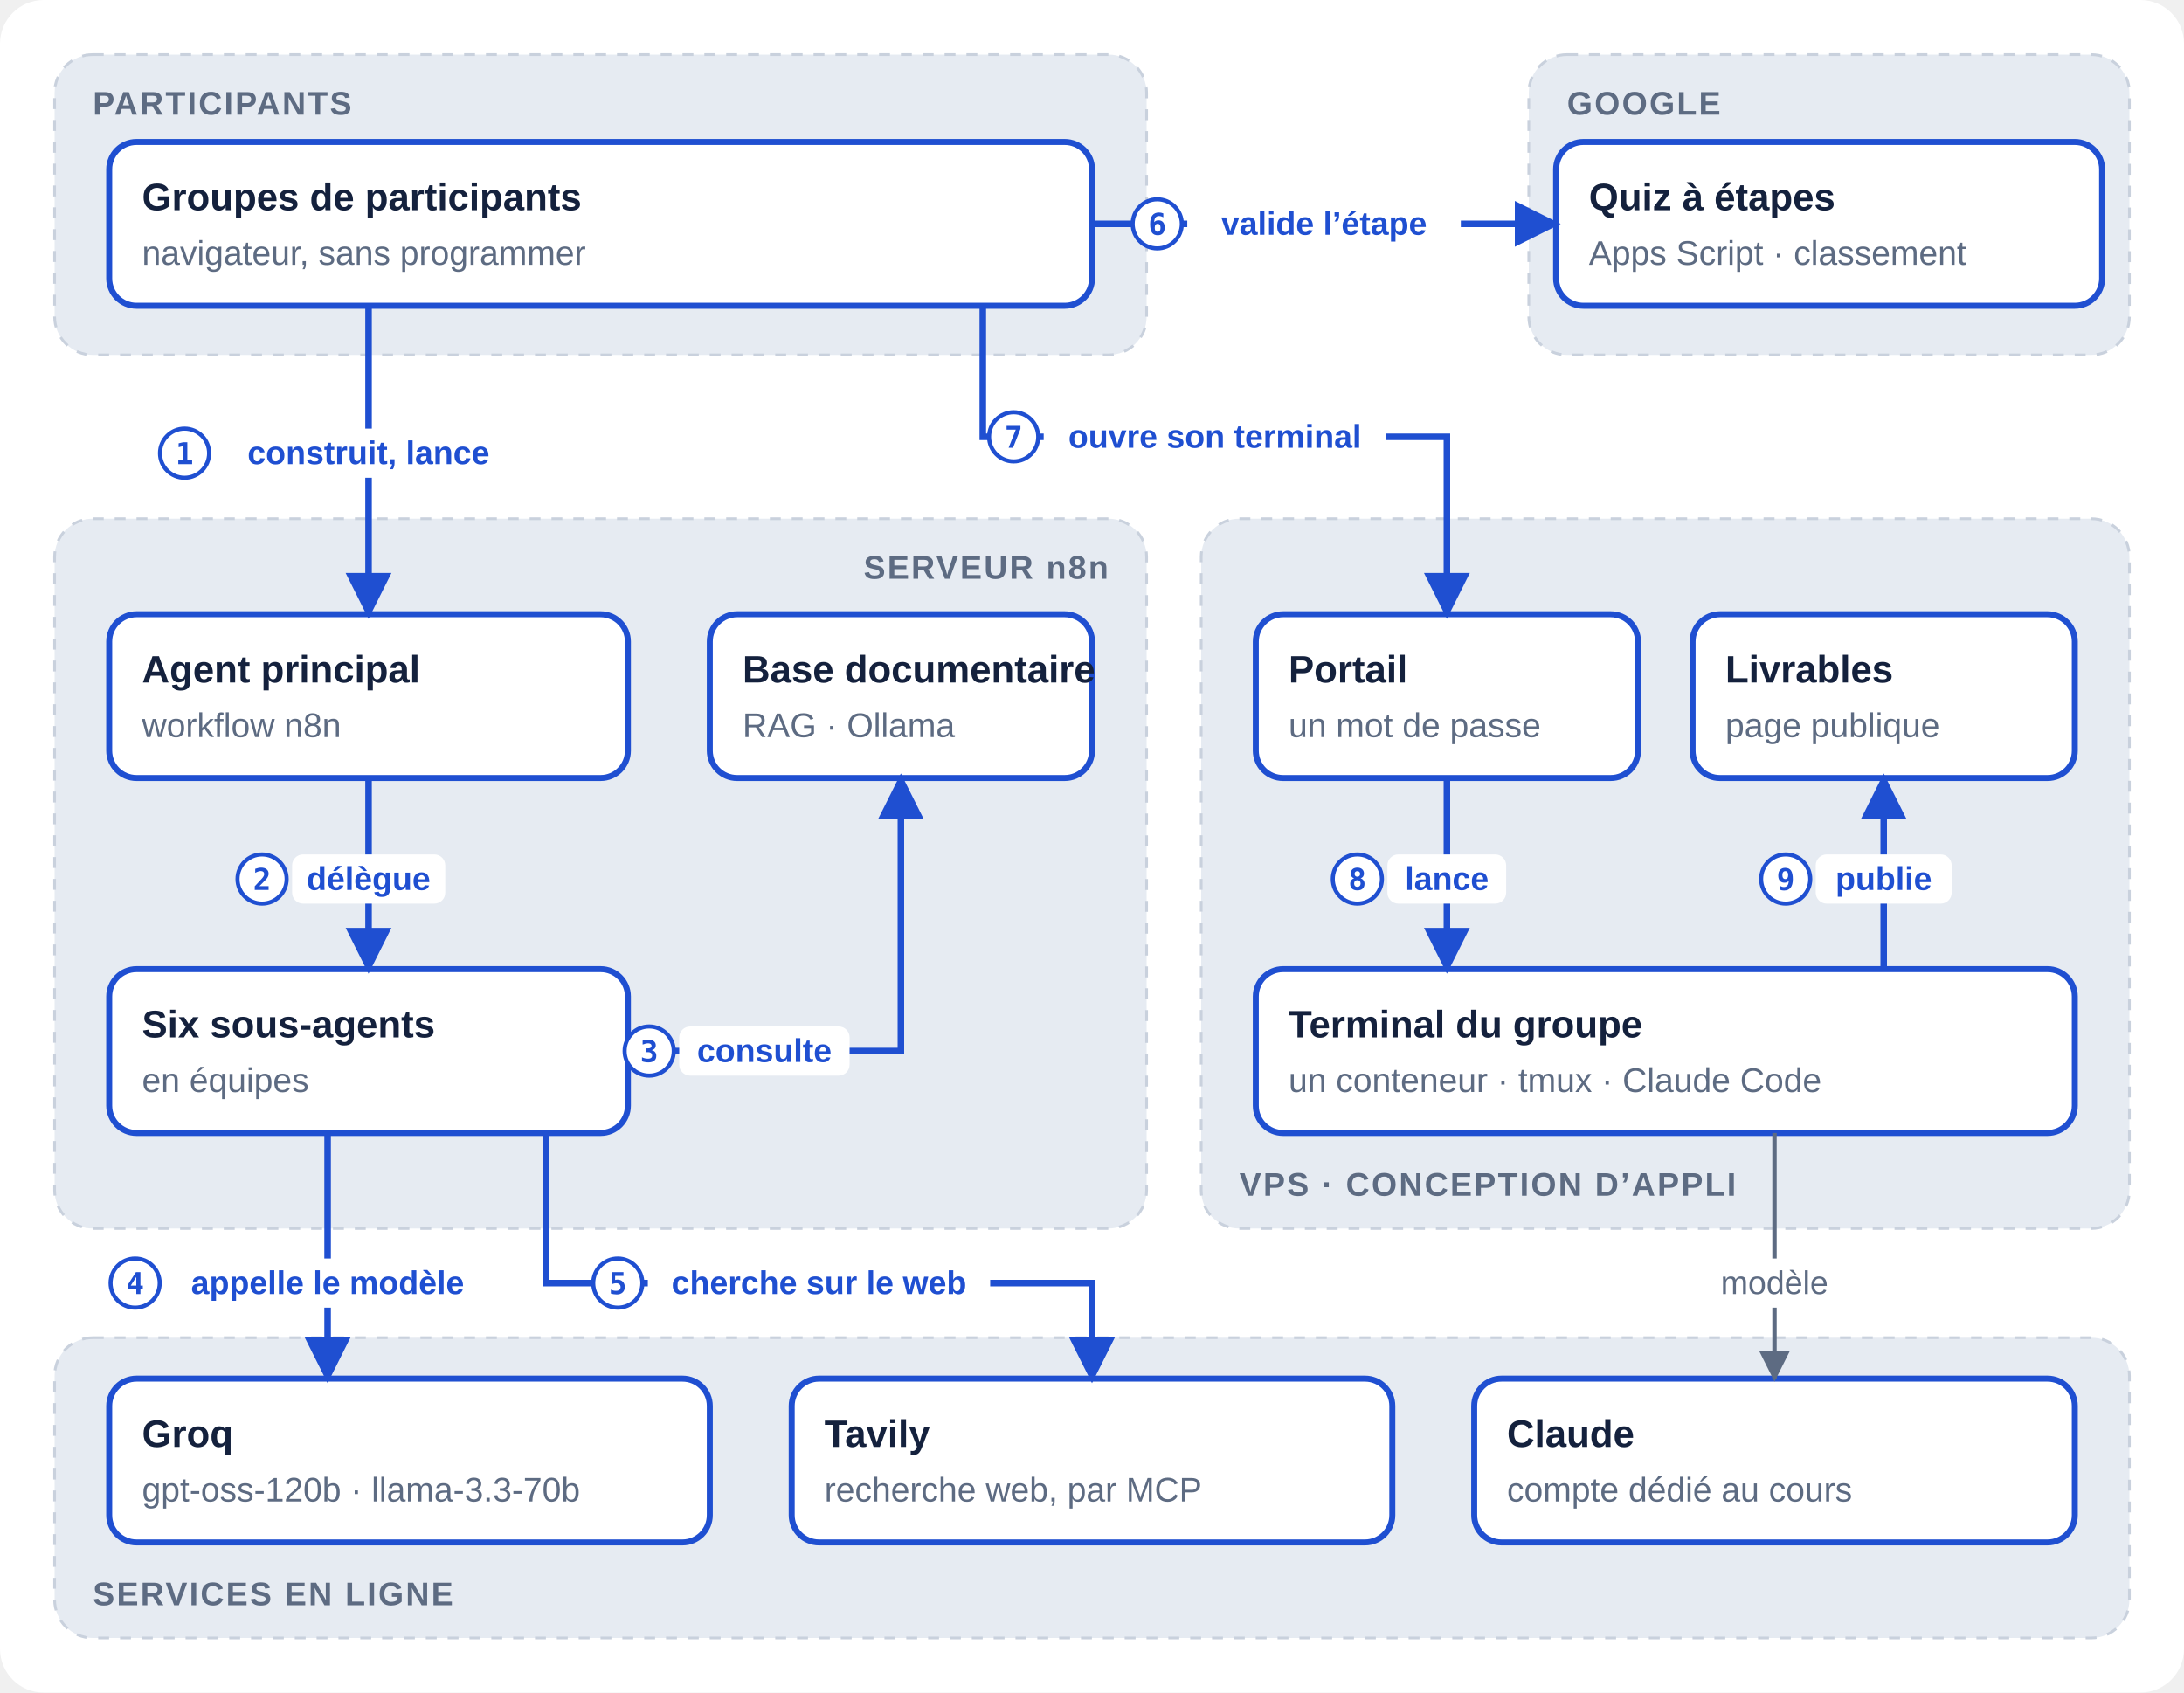
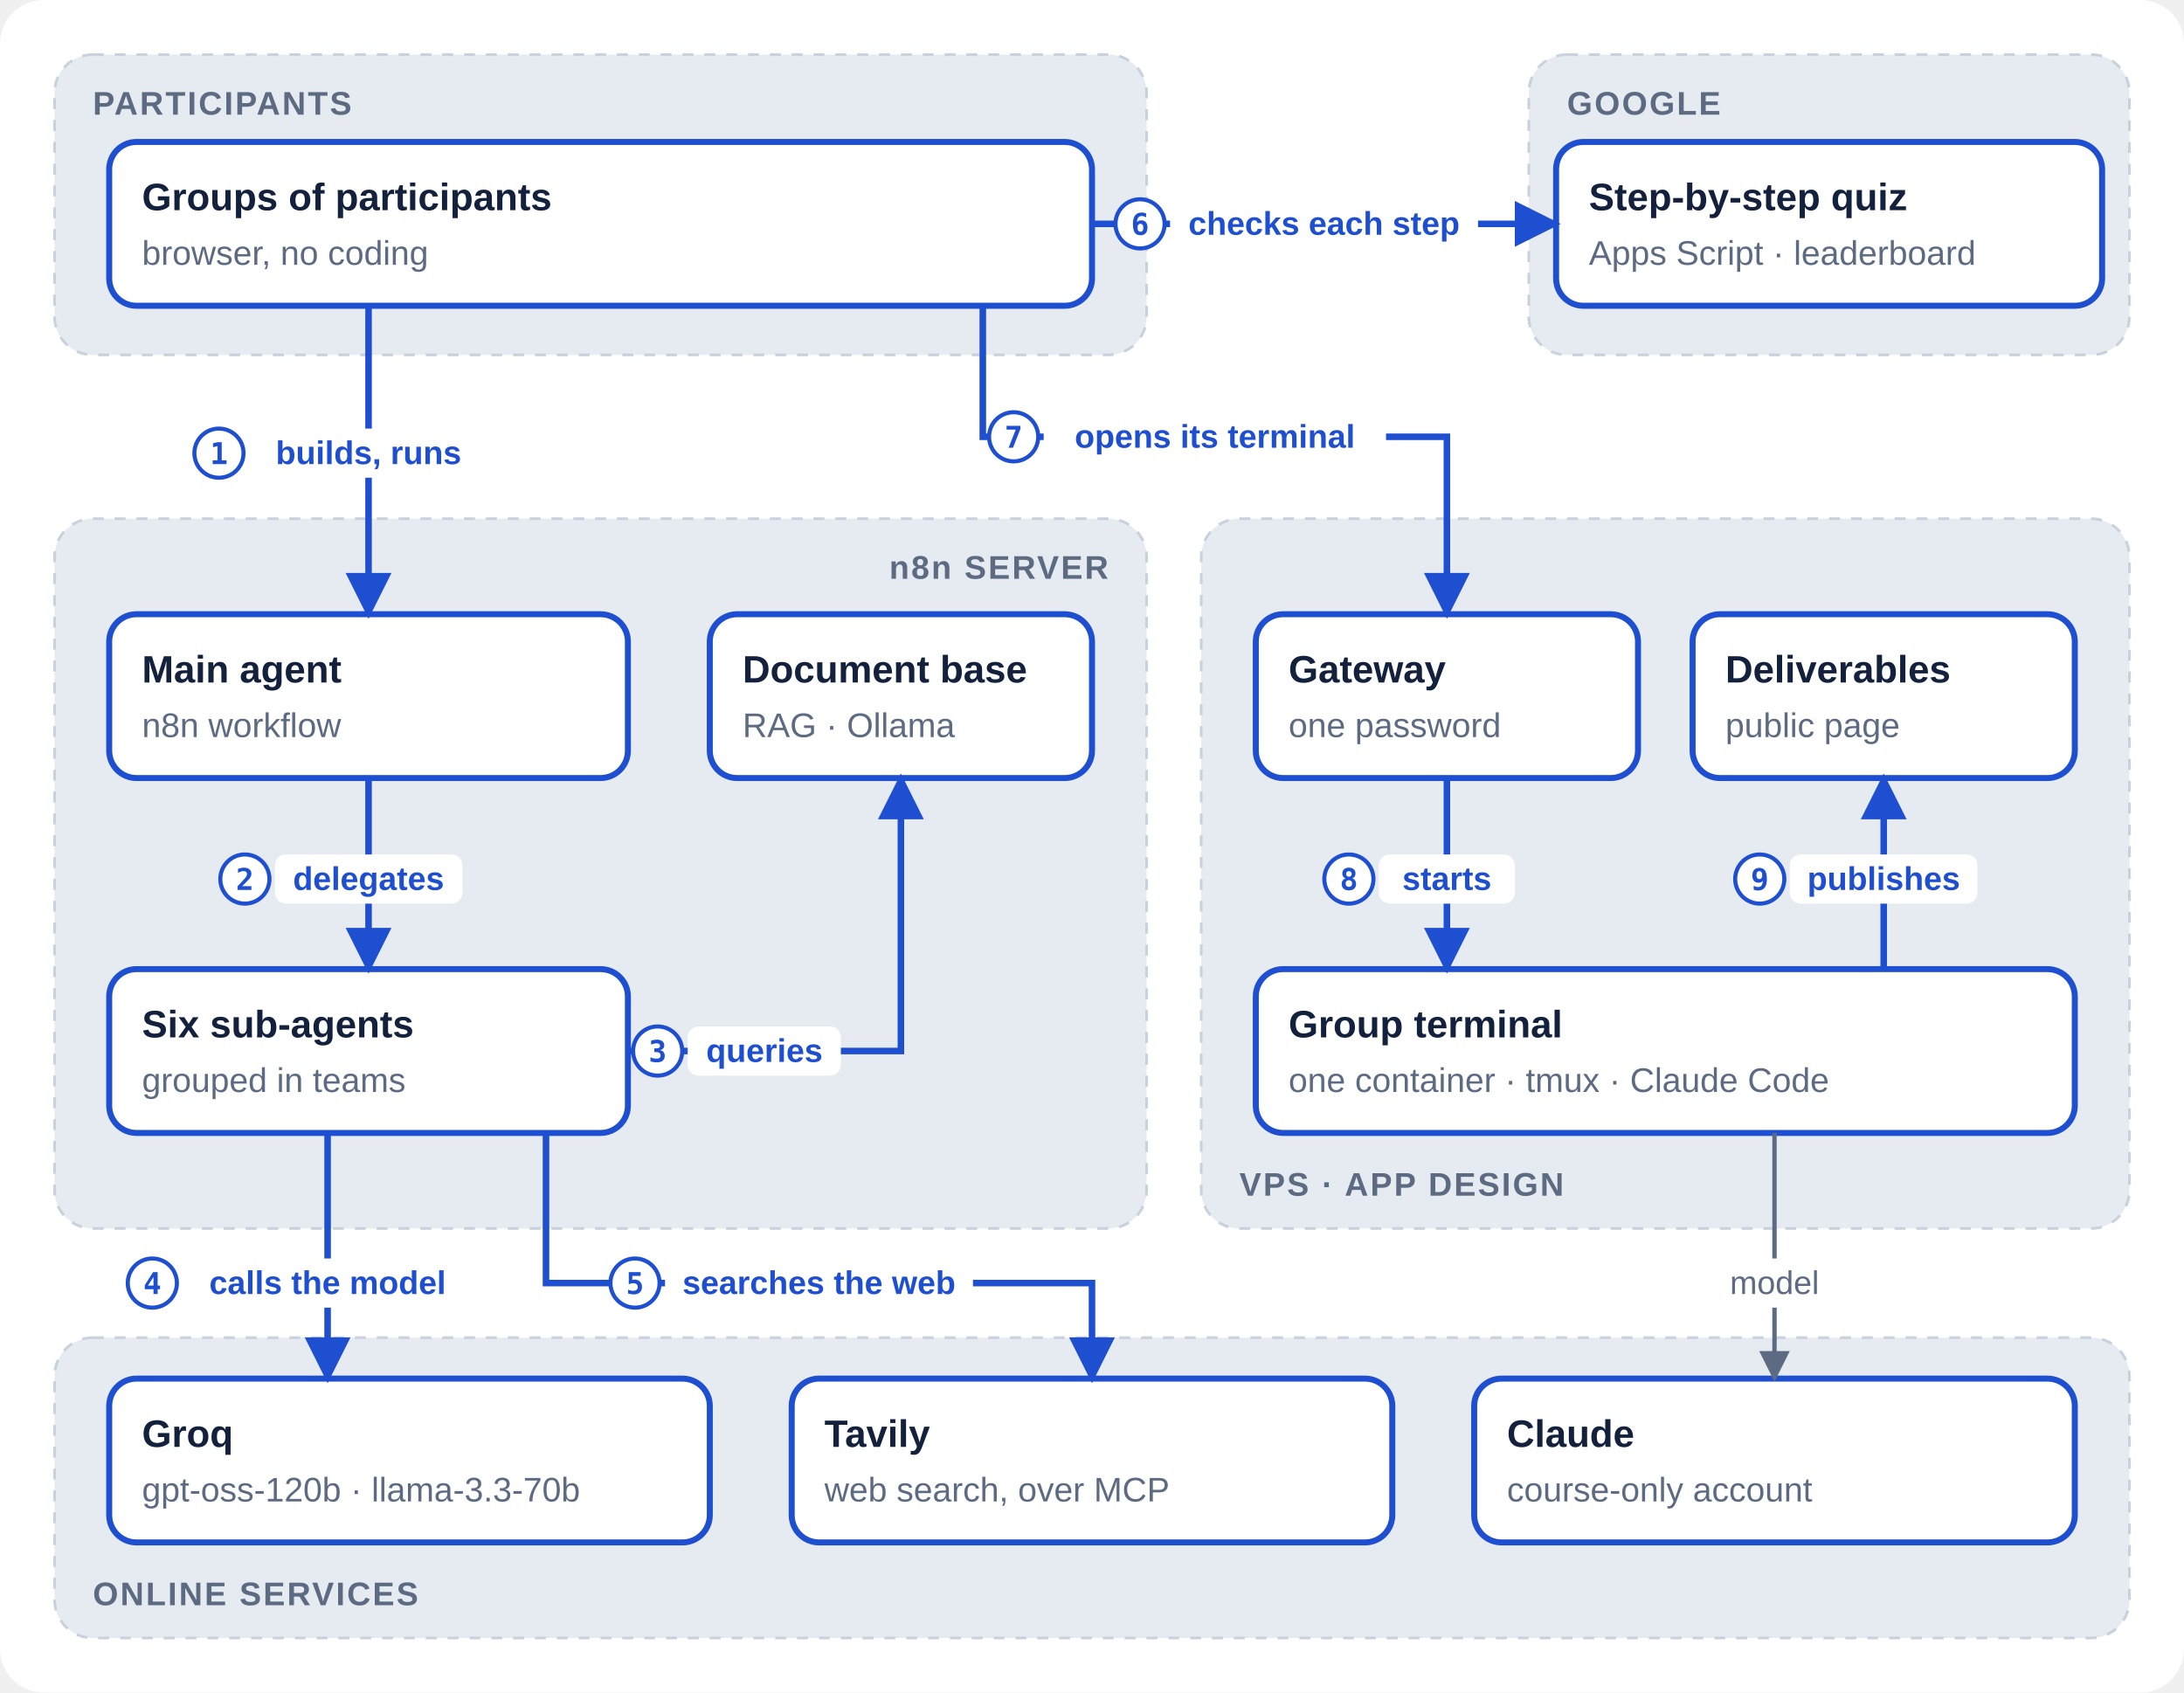
- <svg xmlns="http://www.w3.org/2000/svg" viewBox="0 0 800 620" width="800" height="620" font-family="IBM Plex Sans, Segoe UI, Helvetica Neue, Arial, sans-serif" role="img" aria-label="Architecture du cours GenAI4SC">
+ <svg xmlns="http://www.w3.org/2000/svg" viewBox="0 0 800 620" width="800" height="620" font-family="IBM Plex Sans, Segoe UI, Helvetica Neue, Arial, sans-serif" role="img" aria-label="GenAI4SC course architecture">
  <defs>
    <marker id="m" viewBox="0 0 10 10" refX="9" refY="5" markerWidth="7" markerHeight="7" orient="auto-start-reverse">
      <path d="M0 0L10 5L0 10z" fill="#5d6b82" />
    </marker>
    <marker id="a" viewBox="0 0 10 10" refX="9" refY="5" markerWidth="7" markerHeight="7" orient="auto-start-reverse">
      <path d="M0 0L10 5L0 10z" fill="#1f4fd1" />
    </marker>
  </defs>
  <rect width="800" height="620" rx="16" fill="#ffffff" />
  <rect x="20" y="20" width="400" height="110" rx="14" fill="#e6ebf2" stroke="#c9d1dd" stroke-dasharray="4 4" />
  <text x="34" y="42" fill="#5d6b82" font-size="12" font-weight="600" letter-spacing=".72">PARTICIPANTS</text>
  <rect x="560" y="20" width="220" height="110" rx="14" fill="#e6ebf2" stroke="#c9d1dd" stroke-dasharray="4 4" />
  <text x="574" y="42" fill="#5d6b82" font-size="12" font-weight="600" letter-spacing=".72">GOOGLE</text>
  <rect x="20" y="190" width="400" height="260" rx="14" fill="#e6ebf2" stroke="#c9d1dd" stroke-dasharray="4 4" />
-   <text x="406" y="212" text-anchor="end" fill="#5d6b82" font-size="12" font-weight="600" letter-spacing=".72">SERVEUR n8n</text>
+   <text x="406" y="212" text-anchor="end" fill="#5d6b82" font-size="12" font-weight="600" letter-spacing=".72">n8n SERVER</text>
  <rect x="440" y="190" width="340" height="260" rx="14" fill="#e6ebf2" stroke="#c9d1dd" stroke-dasharray="4 4" />
-   <text x="454" y="438" fill="#5d6b82" font-size="12" font-weight="600" letter-spacing=".72">VPS · CONCEPTION D’APPLI</text>
+   <text x="454" y="438" fill="#5d6b82" font-size="12" font-weight="600" letter-spacing=".72">VPS · APP DESIGN</text>
  <rect x="20" y="490" width="760" height="110" rx="14" fill="#e6ebf2" stroke="#c9d1dd" stroke-dasharray="4 4" />
-   <text x="34" y="588" fill="#5d6b82" font-size="12" font-weight="600" letter-spacing=".72">SERVICES EN LIGNE</text>
+   <text x="34" y="588" fill="#5d6b82" font-size="12" font-weight="600" letter-spacing=".72">ONLINE SERVICES</text>
  <rect x="40" y="52" width="360" height="60" rx="10" fill="#fff" stroke="#1f4fd1" stroke-width="2.2" />
-   <text x="52" y="77" fill="#14213d" font-size="14" font-weight="600">Groupes de participants</text>
-   <text x="52" y="97" fill="#5d6b82" font-size="12.5">navigateur, sans programmer</text>
+   <text x="52" y="77" fill="#14213d" font-size="14" font-weight="600">Groups of participants</text>
+   <text x="52" y="97" fill="#5d6b82" font-size="12.5">browser, no coding</text>
  <rect x="570" y="52" width="200" height="60" rx="10" fill="#fff" stroke="#1f4fd1" stroke-width="2.2" />
-   <text x="582" y="77" fill="#14213d" font-size="14" font-weight="600">Quiz à étapes</text>
-   <text x="582" y="97" fill="#5d6b82" font-size="12.5">Apps Script · classement</text>
+   <text x="582" y="77" fill="#14213d" font-size="14" font-weight="600">Step-by-step quiz</text>
+   <text x="582" y="97" fill="#5d6b82" font-size="12.5">Apps Script · leaderboard</text>
  <rect x="40" y="225" width="190" height="60" rx="10" fill="#fff" stroke="#1f4fd1" stroke-width="2.2" />
-   <text x="52" y="250" fill="#14213d" font-size="14" font-weight="600">Agent principal</text>
-   <text x="52" y="270" fill="#5d6b82" font-size="12.5">workflow n8n</text>
+   <text x="52" y="250" fill="#14213d" font-size="14" font-weight="600">Main agent</text>
+   <text x="52" y="270" fill="#5d6b82" font-size="12.5">n8n workflow</text>
  <rect x="40" y="355" width="190" height="60" rx="10" fill="#fff" stroke="#1f4fd1" stroke-width="2.2" />
-   <text x="52" y="380" fill="#14213d" font-size="14" font-weight="600">Six sous-agents</text>
-   <text x="52" y="400" fill="#5d6b82" font-size="12.5">en équipes</text>
+   <text x="52" y="380" fill="#14213d" font-size="14" font-weight="600">Six sub-agents</text>
+   <text x="52" y="400" fill="#5d6b82" font-size="12.5">grouped in teams</text>
  <rect x="260" y="225" width="140" height="60" rx="10" fill="#fff" stroke="#1f4fd1" stroke-width="2.2" />
-   <text x="272" y="250" fill="#14213d" font-size="14" font-weight="600">Base documentaire</text>
+   <text x="272" y="250" fill="#14213d" font-size="14" font-weight="600">Document base</text>
  <text x="272" y="270" fill="#5d6b82" font-size="12.5">RAG · Ollama</text>
  <rect x="460" y="225" width="140" height="60" rx="10" fill="#fff" stroke="#1f4fd1" stroke-width="2.2" />
-   <text x="472" y="250" fill="#14213d" font-size="14" font-weight="600">Portail</text>
-   <text x="472" y="270" fill="#5d6b82" font-size="12.5">un mot de passe</text>
+   <text x="472" y="250" fill="#14213d" font-size="14" font-weight="600">Gateway</text>
+   <text x="472" y="270" fill="#5d6b82" font-size="12.5">one password</text>
  <rect x="620" y="225" width="140" height="60" rx="10" fill="#fff" stroke="#1f4fd1" stroke-width="2.2" />
-   <text x="632" y="250" fill="#14213d" font-size="14" font-weight="600">Livrables</text>
-   <text x="632" y="270" fill="#5d6b82" font-size="12.5">page publique</text>
+   <text x="632" y="250" fill="#14213d" font-size="14" font-weight="600">Deliverables</text>
+   <text x="632" y="270" fill="#5d6b82" font-size="12.5">public page</text>
  <rect x="460" y="355" width="300" height="60" rx="10" fill="#fff" stroke="#1f4fd1" stroke-width="2.2" />
-   <text x="472" y="380" fill="#14213d" font-size="14" font-weight="600">Terminal du groupe</text>
-   <text x="472" y="400" fill="#5d6b82" font-size="12.5">un conteneur · tmux · Claude Code</text>
+   <text x="472" y="380" fill="#14213d" font-size="14" font-weight="600">Group terminal</text>
+   <text x="472" y="400" fill="#5d6b82" font-size="12.5">one container · tmux · Claude Code</text>
  <rect x="40" y="505" width="220" height="60" rx="10" fill="#fff" stroke="#1f4fd1" stroke-width="2.2" />
  <text x="52" y="530" fill="#14213d" font-size="14" font-weight="600">Groq</text>
  <text x="52" y="550" fill="#5d6b82" font-size="12.5">gpt-oss-120b · llama-3.3-70b</text>
  <rect x="290" y="505" width="220" height="60" rx="10" fill="#fff" stroke="#1f4fd1" stroke-width="2.2" />
  <text x="302" y="530" fill="#14213d" font-size="14" font-weight="600">Tavily</text>
-   <text x="302" y="550" fill="#5d6b82" font-size="12.5">recherche web, par MCP</text>
+   <text x="302" y="550" fill="#5d6b82" font-size="12.5">web search, over MCP</text>
  <rect x="540" y="505" width="220" height="60" rx="10" fill="#fff" stroke="#1f4fd1" stroke-width="2.2" />
  <text x="552" y="530" fill="#14213d" font-size="14" font-weight="600">Claude</text>
-   <text x="552" y="550" fill="#5d6b82" font-size="12.5">compte dédié au cours</text>
+   <text x="552" y="550" fill="#5d6b82" font-size="12.5">course-only account</text>
  <path d="M135 112L135 225" fill="none" stroke="#1f4fd1" stroke-width="2.4" marker-end="url(#a)" />
-   <rect x="78.6" y="157" width="112.8" height="18" rx="4" fill="#fff" />
-   <text x="135" y="170" text-anchor="middle" fill="#1f4fd1" font-size="12" font-weight="600">construit, lance</text>
-   <circle cx="67.6" cy="166" r="9" fill="#fff" stroke="#1f4fd1" stroke-width="1.5" />
-   <text x="67.6" y="170" text-anchor="middle" fill="#1f4fd1" font-size="11" font-weight="700" font-family="IBM Plex Mono, Consolas, monospace">1</text>
+   <rect x="91.2" y="157" width="87.6" height="18" rx="4" fill="#fff" />
+   <text x="135" y="170" text-anchor="middle" fill="#1f4fd1" font-size="12" font-weight="600">builds, runs</text>
+   <circle cx="80.2" cy="166" r="9" fill="#fff" stroke="#1f4fd1" stroke-width="1.5" />
+   <text x="80.2" y="170" text-anchor="middle" fill="#1f4fd1" font-size="11" font-weight="700" font-family="IBM Plex Mono, Consolas, monospace">1</text>
  <path d="M135 285L135 355" fill="none" stroke="#1f4fd1" stroke-width="2.4" marker-end="url(#a)" />
-   <rect x="107.0" y="313" width="56.1" height="18" rx="4" fill="#fff" />
-   <text x="135" y="326" text-anchor="middle" fill="#1f4fd1" font-size="12" font-weight="600">délègue</text>
-   <circle cx="96.0" cy="322" r="9" fill="#fff" stroke="#1f4fd1" stroke-width="1.5" />
-   <text x="96.0" y="326" text-anchor="middle" fill="#1f4fd1" font-size="11" font-weight="700" font-family="IBM Plex Mono, Consolas, monospace">2</text>
+   <rect x="100.7" y="313" width="68.7" height="18" rx="4" fill="#fff" />
+   <text x="135" y="326" text-anchor="middle" fill="#1f4fd1" font-size="12" font-weight="600">delegates</text>
+   <circle cx="89.7" cy="322" r="9" fill="#fff" stroke="#1f4fd1" stroke-width="1.5" />
+   <text x="89.7" y="326" text-anchor="middle" fill="#1f4fd1" font-size="11" font-weight="700" font-family="IBM Plex Mono, Consolas, monospace">2</text>
  <path d="M230 385L330 385L330 285" fill="none" stroke="#1f4fd1" stroke-width="2.4" marker-end="url(#a)" />
-   <rect x="248.8" y="376" width="62.4" height="18" rx="4" fill="#fff" />
-   <text x="280" y="389" text-anchor="middle" fill="#1f4fd1" font-size="12" font-weight="600">consulte</text>
-   <circle cx="237.8" cy="385" r="9" fill="#fff" stroke="#1f4fd1" stroke-width="1.5" />
-   <text x="237.8" y="389" text-anchor="middle" fill="#1f4fd1" font-size="11" font-weight="700" font-family="IBM Plex Mono, Consolas, monospace">3</text>
+   <rect x="251.9" y="376" width="56.1" height="18" rx="4" fill="#fff" />
+   <text x="280" y="389" text-anchor="middle" fill="#1f4fd1" font-size="12" font-weight="600">queries</text>
+   <circle cx="240.9" cy="385" r="9" fill="#fff" stroke="#1f4fd1" stroke-width="1.5" />
+   <text x="240.9" y="389" text-anchor="middle" fill="#1f4fd1" font-size="11" font-weight="700" font-family="IBM Plex Mono, Consolas, monospace">3</text>
  <path d="M120 415L120 505" fill="none" stroke="#1f4fd1" stroke-width="2.4" marker-end="url(#a)" />
-   <rect x="60.5" y="461" width="119.1" height="18" rx="4" fill="#fff" />
-   <text x="120" y="474" text-anchor="middle" fill="#1f4fd1" font-size="12" font-weight="600">appelle le modèle</text>
-   <circle cx="49.5" cy="470" r="9" fill="#fff" stroke="#1f4fd1" stroke-width="1.5" />
-   <text x="49.5" y="474" text-anchor="middle" fill="#1f4fd1" font-size="11" font-weight="700" font-family="IBM Plex Mono, Consolas, monospace">4</text>
+   <rect x="66.8" y="461" width="106.5" height="18" rx="4" fill="#fff" />
+   <text x="120" y="474" text-anchor="middle" fill="#1f4fd1" font-size="12" font-weight="600">calls the model</text>
+   <circle cx="55.8" cy="470" r="9" fill="#fff" stroke="#1f4fd1" stroke-width="1.5" />
+   <text x="55.8" y="474" text-anchor="middle" fill="#1f4fd1" font-size="11" font-weight="700" font-family="IBM Plex Mono, Consolas, monospace">4</text>
  <path d="M200 415L200 470L400 470L400 505" fill="none" stroke="#1f4fd1" stroke-width="2.4" marker-end="url(#a)" />
-   <rect x="237.3" y="461" width="125.4" height="18" rx="4" fill="#fff" />
-   <text x="300" y="474" text-anchor="middle" fill="#1f4fd1" font-size="12" font-weight="600">cherche sur le web</text>
-   <circle cx="226.3" cy="470" r="9" fill="#fff" stroke="#1f4fd1" stroke-width="1.5" />
-   <text x="226.3" y="474" text-anchor="middle" fill="#1f4fd1" font-size="11" font-weight="700" font-family="IBM Plex Mono, Consolas, monospace">5</text>
+   <rect x="243.6" y="461" width="112.8" height="18" rx="4" fill="#fff" />
+   <text x="300" y="474" text-anchor="middle" fill="#1f4fd1" font-size="12" font-weight="600">searches the web</text>
+   <circle cx="232.6" cy="470" r="9" fill="#fff" stroke="#1f4fd1" stroke-width="1.5" />
+   <text x="232.6" y="474" text-anchor="middle" fill="#1f4fd1" font-size="11" font-weight="700" font-family="IBM Plex Mono, Consolas, monospace">5</text>
  <path d="M400 82L570 82" fill="none" stroke="#1f4fd1" stroke-width="2.4" marker-end="url(#a)" />
-   <rect x="434.9" y="73" width="100.2" height="18" rx="4" fill="#fff" />
-   <text x="485" y="86" text-anchor="middle" fill="#1f4fd1" font-size="12" font-weight="600">valide l’étape</text>
-   <circle cx="423.9" cy="82" r="9" fill="#fff" stroke="#1f4fd1" stroke-width="1.5" />
-   <text x="423.9" y="86" text-anchor="middle" fill="#1f4fd1" font-size="11" font-weight="700" font-family="IBM Plex Mono, Consolas, monospace">6</text>
+   <rect x="428.6" y="73" width="112.8" height="18" rx="4" fill="#fff" />
+   <text x="485" y="86" text-anchor="middle" fill="#1f4fd1" font-size="12" font-weight="600">checks each step</text>
+   <circle cx="417.6" cy="82" r="9" fill="#fff" stroke="#1f4fd1" stroke-width="1.5" />
+   <text x="417.6" y="86" text-anchor="middle" fill="#1f4fd1" font-size="11" font-weight="700" font-family="IBM Plex Mono, Consolas, monospace">6</text>
  <path d="M360 112L360 160L530 160L530 225" fill="none" stroke="#1f4fd1" stroke-width="2.4" marker-end="url(#a)" />
  <rect x="382.3" y="151" width="125.4" height="18" rx="4" fill="#fff" />
-   <text x="445" y="164" text-anchor="middle" fill="#1f4fd1" font-size="12" font-weight="600">ouvre son terminal</text>
+   <text x="445" y="164" text-anchor="middle" fill="#1f4fd1" font-size="12" font-weight="600">opens its terminal</text>
  <circle cx="371.3" cy="160" r="9" fill="#fff" stroke="#1f4fd1" stroke-width="1.5" />
  <text x="371.3" y="164" text-anchor="middle" fill="#1f4fd1" font-size="11" font-weight="700" font-family="IBM Plex Mono, Consolas, monospace">7</text>
  <path d="M530 285L530 355" fill="none" stroke="#1f4fd1" stroke-width="2.4" marker-end="url(#a)" />
-   <rect x="508.2" y="313" width="43.5" height="18" rx="4" fill="#fff" />
-   <text x="530" y="326" text-anchor="middle" fill="#1f4fd1" font-size="12" font-weight="600">lance</text>
-   <circle cx="497.2" cy="322" r="9" fill="#fff" stroke="#1f4fd1" stroke-width="1.5" />
-   <text x="497.2" y="326" text-anchor="middle" fill="#1f4fd1" font-size="11" font-weight="700" font-family="IBM Plex Mono, Consolas, monospace">8</text>
+   <rect x="505.1" y="313" width="49.8" height="18" rx="4" fill="#fff" />
+   <text x="530" y="326" text-anchor="middle" fill="#1f4fd1" font-size="12" font-weight="600">starts</text>
+   <circle cx="494.1" cy="322" r="9" fill="#fff" stroke="#1f4fd1" stroke-width="1.5" />
+   <text x="494.1" y="326" text-anchor="middle" fill="#1f4fd1" font-size="11" font-weight="700" font-family="IBM Plex Mono, Consolas, monospace">8</text>
  <path d="M690 355L690 285" fill="none" stroke="#1f4fd1" stroke-width="2.4" marker-end="url(#a)" />
-   <rect x="665.1" y="313" width="49.8" height="18" rx="4" fill="#fff" />
-   <text x="690" y="326" text-anchor="middle" fill="#1f4fd1" font-size="12" font-weight="600">publie</text>
-   <circle cx="654.1" cy="322" r="9" fill="#fff" stroke="#1f4fd1" stroke-width="1.5" />
-   <text x="654.1" y="326" text-anchor="middle" fill="#1f4fd1" font-size="11" font-weight="700" font-family="IBM Plex Mono, Consolas, monospace">9</text>
+   <rect x="655.6" y="313" width="68.7" height="18" rx="4" fill="#fff" />
+   <text x="690" y="326" text-anchor="middle" fill="#1f4fd1" font-size="12" font-weight="600">publishes</text>
+   <circle cx="644.6" cy="322" r="9" fill="#fff" stroke="#1f4fd1" stroke-width="1.5" />
+   <text x="644.6" y="326" text-anchor="middle" fill="#1f4fd1" font-size="11" font-weight="700" font-family="IBM Plex Mono, Consolas, monospace">9</text>
  <path d="M650 415L650 505" fill="none" stroke="#5d6b82" stroke-width="1.6" marker-end="url(#m)" />
-   <rect x="625.1" y="461" width="49.8" height="18" rx="4" fill="#fff" />
-   <text x="650" y="474" text-anchor="middle" fill="#5d6b82" font-size="12" font-weight="400">modèle</text>
+   <rect x="628.2" y="461" width="43.5" height="18" rx="4" fill="#fff" />
+   <text x="650" y="474" text-anchor="middle" fill="#5d6b82" font-size="12" font-weight="400">model</text>
</svg>
